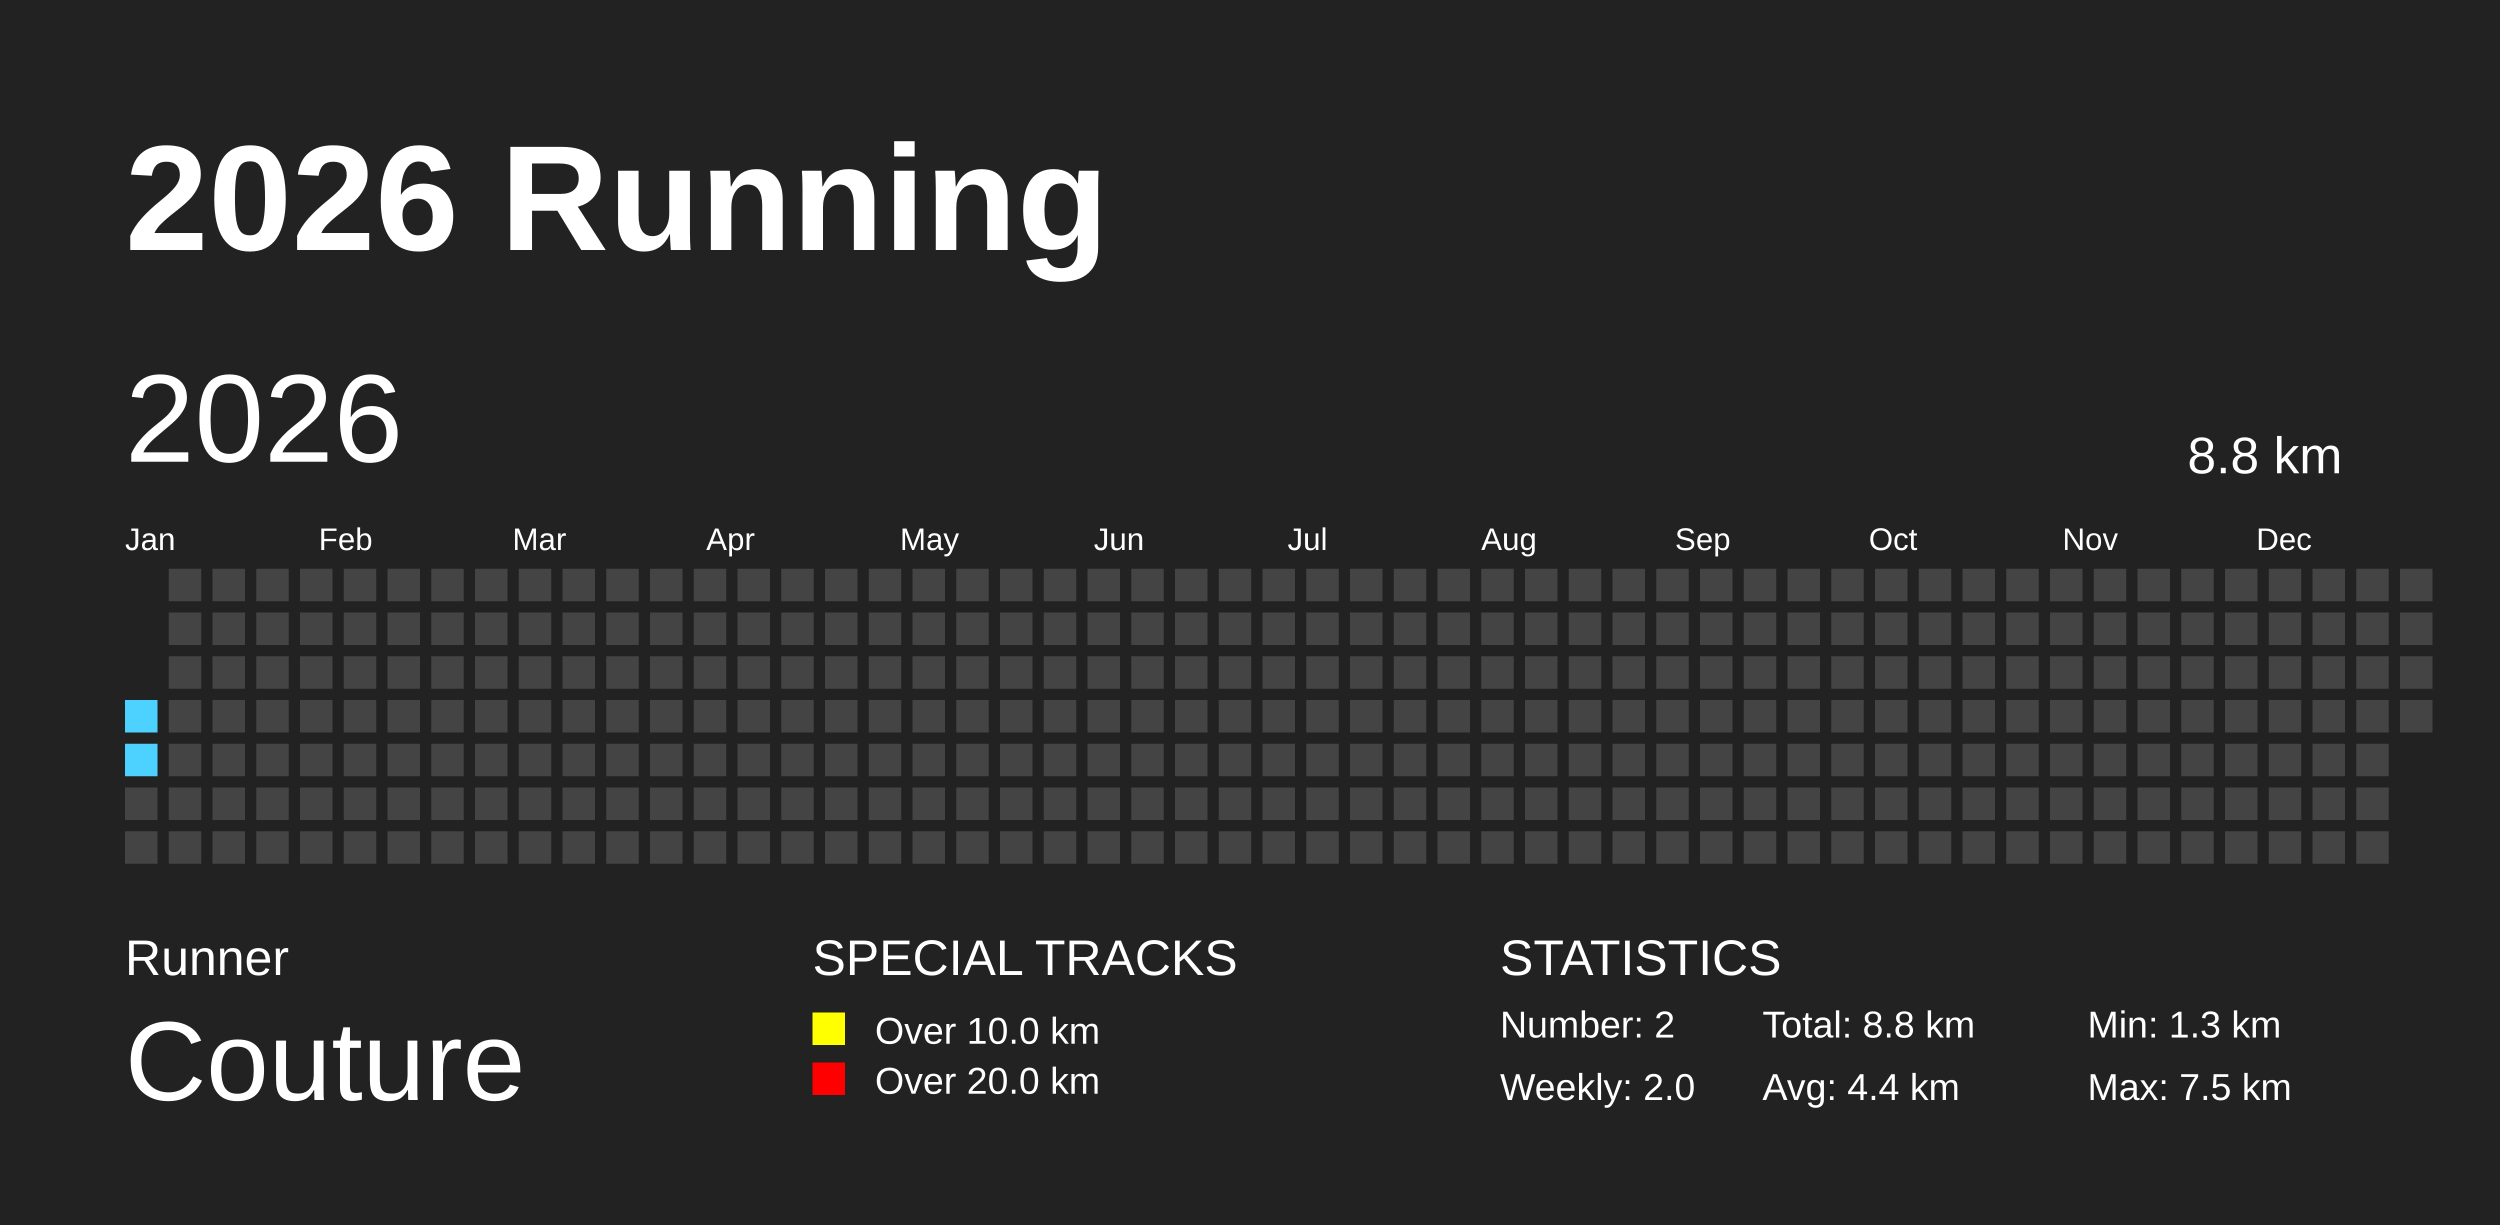
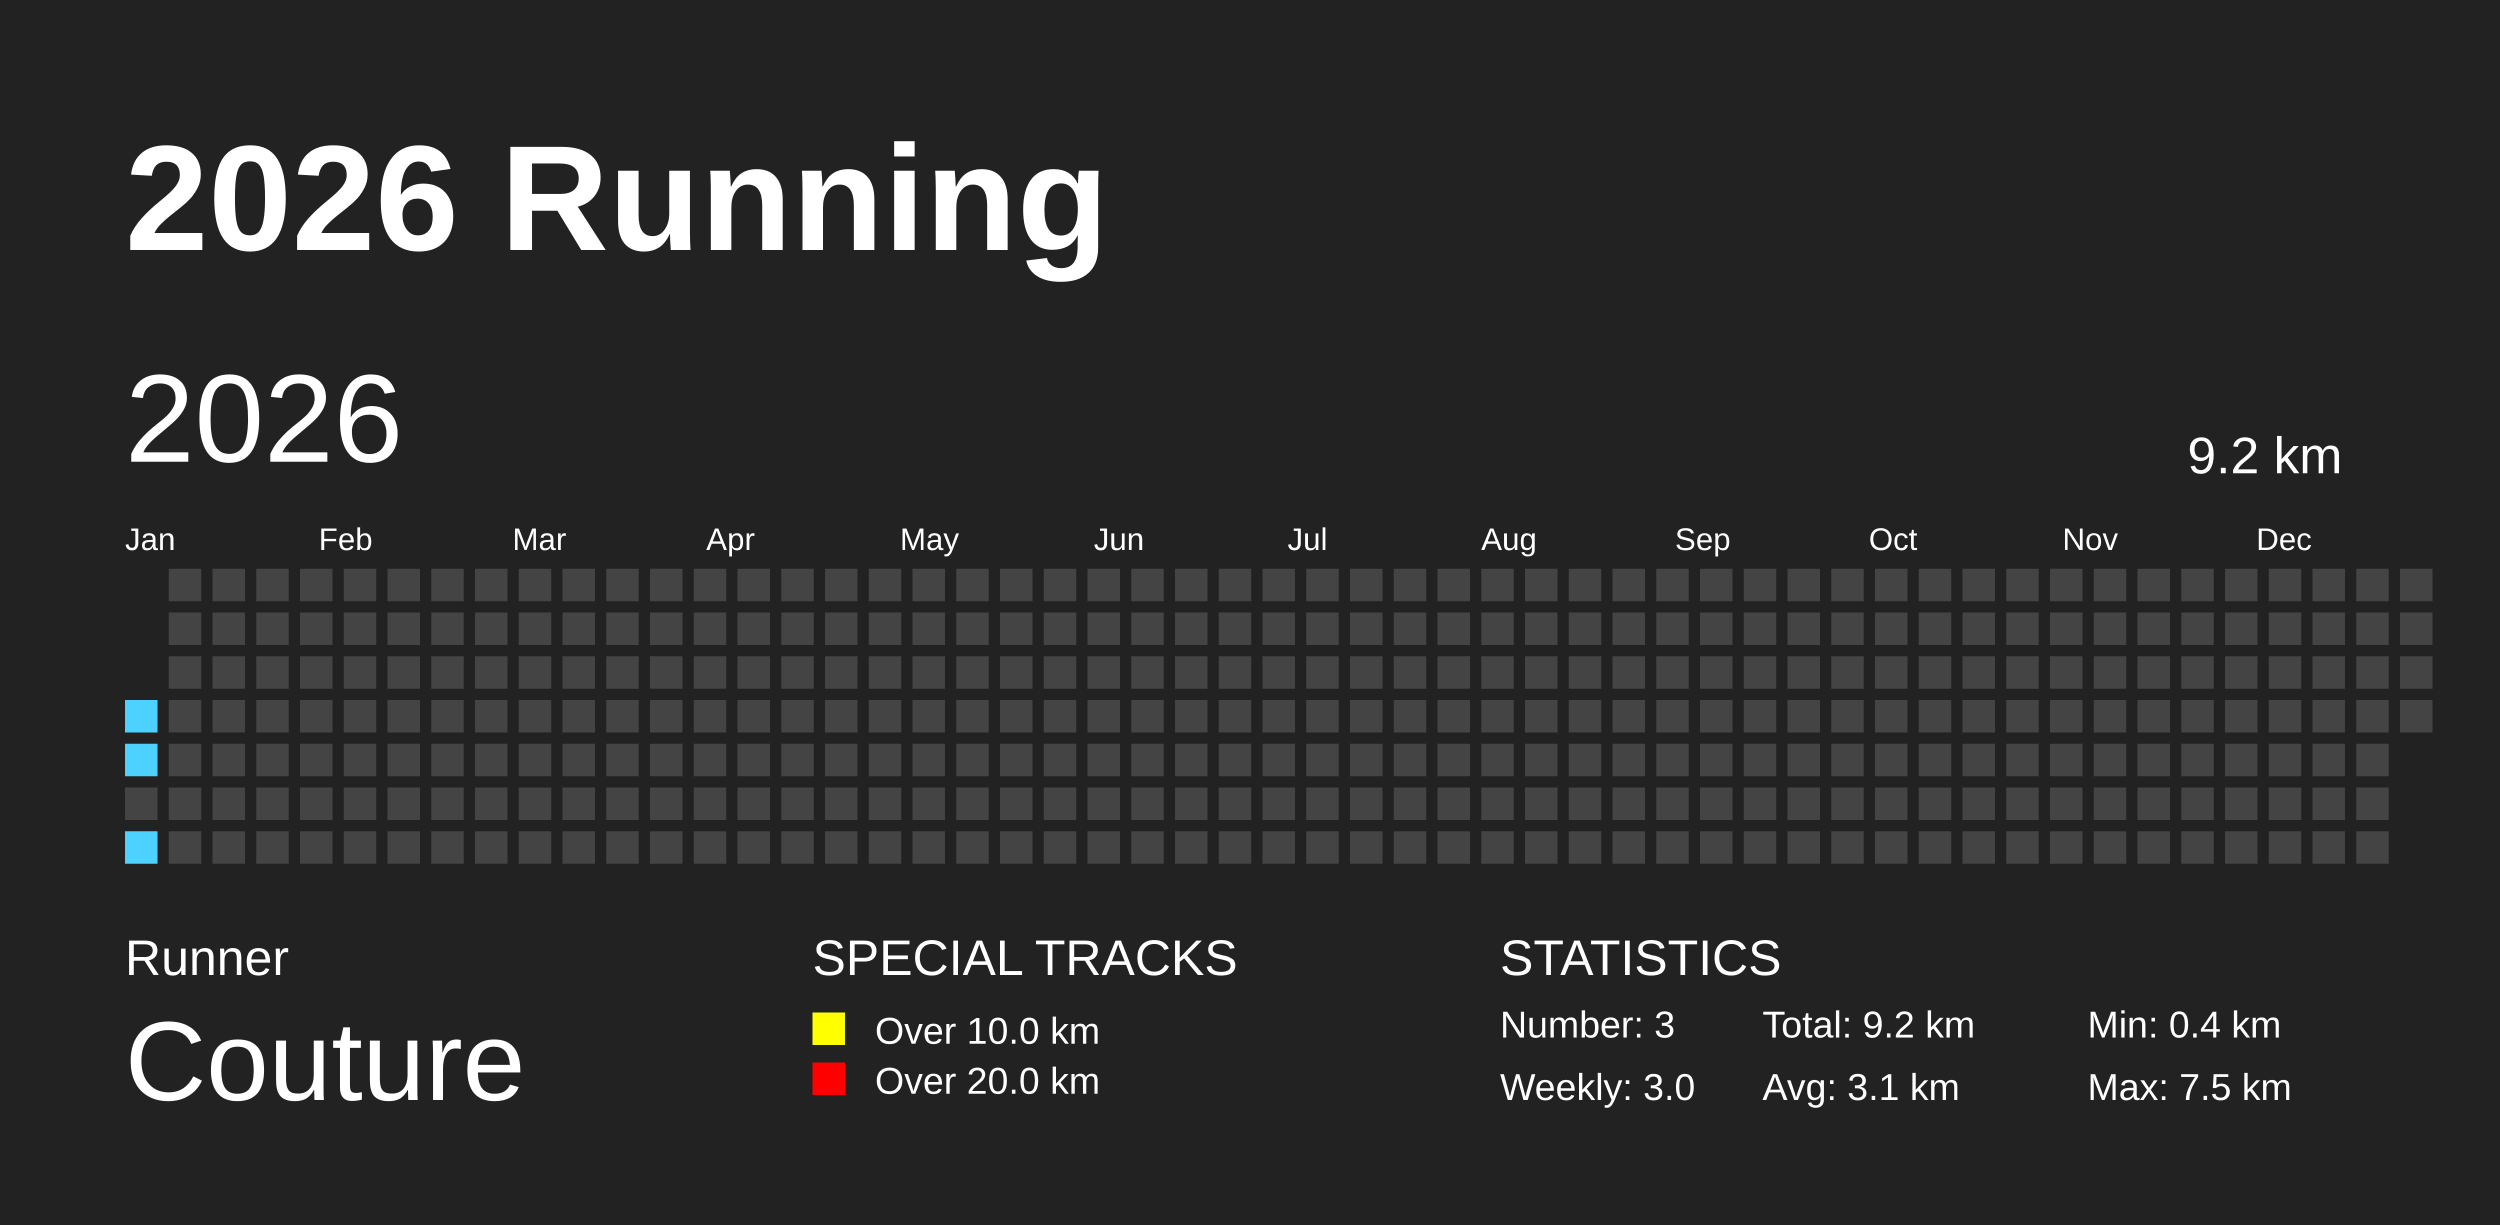
<svg xmlns="http://www.w3.org/2000/svg" baseProfile="full" height="98mm" version="1.1" viewBox="0,0,200,98" width="200mm">
  <defs />
  <rect fill="#222222" height="98" width="200" x="0" y="0" />
  <text fill="#FFFFFF" style="font-size:12px; font-family:Arial; font-weight:bold;" x="10" y="20">2026 Running</text>
  <text fill="#FFFFFF" style="font-size:4px; font-family:Arial" x="10" y="78">Runner</text>
  <text fill="#FFFFFF" style="font-size:9px; font-family:Arial" x="10" y="88">Couture</text>
  <text fill="#FFFFFF" style="font-size:4px; font-family:Arial" x="65" y="78">SPECIAL TRACKS</text>
  <rect fill="yellow" height="2.6" width="2.6" x="65" y="81" />
  <text fill="#FFFFFF" style="font-size:3px; font-family:Arial" x="70" y="83.5">Over 10.0 km</text>
  <rect fill="red" height="2.6" width="2.6" x="65" y="85" />
  <text fill="#FFFFFF" style="font-size:3px; font-family:Arial" x="70" y="87.5">Over 20.0 km</text>
  <text fill="#FFFFFF" style="font-size:4px; font-family:Arial" x="120" y="78">STATISTICS</text>
-   <text fill="#FFFFFF" style="font-size:3px; font-family:Arial" x="120" y="83">Number: 2</text>
-   <text fill="#FFFFFF" style="font-size:3px; font-family:Arial" x="120" y="88">Weekly: 2.0</text>
-   <text fill="#FFFFFF" style="font-size:3px; font-family:Arial" x="141" y="83">Total: 8.8 km</text>
-   <text fill="#FFFFFF" style="font-size:3px; font-family:Arial" x="141" y="88">Avg: 4.4 km</text>
-   <text fill="#FFFFFF" style="font-size:3px; font-family:Arial" x="167" y="83">Min: 1.3 km</text>
+   <text fill="#FFFFFF" style="font-size:3px; font-family:Arial" x="120" y="83">Number: 3</text>
+   <text fill="#FFFFFF" style="font-size:3px; font-family:Arial" x="120" y="88">Weekly: 3.0</text>
+   <text fill="#FFFFFF" style="font-size:3px; font-family:Arial" x="141" y="83">Total: 9.2 km</text>
+   <text fill="#FFFFFF" style="font-size:3px; font-family:Arial" x="141" y="88">Avg: 3.1 km</text>
+   <text fill="#FFFFFF" style="font-size:3px; font-family:Arial" x="167" y="83">Min: 0.4 km</text>
  <text fill="#FFFFFF" style="font-size:3px; font-family:Arial" x="167" y="88">Max: 7.5 km</text>
  <text dominant-baseline="hanging" fill="#FFFFFF" style="font-size:10.0px; font-family:Arial;" x="10" y="30">2026</text>
-   <text dominant-baseline="hanging" fill="#FFFFFF" style="font-size:4.125px; font-family:Arial;" x="175" y="35">8.8 km</text>
+   <text dominant-baseline="hanging" fill="#FFFFFF" style="font-size:4.125px; font-family:Arial;" x="175" y="35">9.2 km</text>
  <text fill="#FFFFFF" style="font-size:2.5px; font-family:Arial" x="10.0" y="44">Jan</text>
  <text fill="#FFFFFF" style="font-size:2.5px; font-family:Arial" x="25.5" y="44">Feb</text>
  <text fill="#FFFFFF" style="font-size:2.5px; font-family:Arial" x="41.0" y="44">Mar</text>
  <text fill="#FFFFFF" style="font-size:2.5px; font-family:Arial" x="56.5" y="44">Apr</text>
  <text fill="#FFFFFF" style="font-size:2.5px; font-family:Arial" x="72.0" y="44">May</text>
  <text fill="#FFFFFF" style="font-size:2.5px; font-family:Arial" x="87.5" y="44">Jun</text>
  <text fill="#FFFFFF" style="font-size:2.5px; font-family:Arial" x="103.0" y="44">Jul</text>
  <text fill="#FFFFFF" style="font-size:2.5px; font-family:Arial" x="118.5" y="44">Aug</text>
  <text fill="#FFFFFF" style="font-size:2.5px; font-family:Arial" x="134.0" y="44">Sep</text>
  <text fill="#FFFFFF" style="font-size:2.5px; font-family:Arial" x="149.5" y="44">Oct</text>
  <text fill="#FFFFFF" style="font-size:2.5px; font-family:Arial" x="165.0" y="44">Nov</text>
  <text fill="#FFFFFF" style="font-size:2.5px; font-family:Arial" x="180.5" y="44">Dec</text>
  <rect fill="#4DD2FF" height="2.6" width="2.6" x="10.0" y="56.0" />
  <rect fill="#4DD2FF" height="2.6" width="2.6" x="10.0" y="59.5" />
  <rect fill="#444444" height="2.6" width="2.6" x="10.0" y="63.0" />
-   <rect fill="#444444" height="2.6" width="2.6" x="10.0" y="66.5" />
+   <rect fill="#4DD2FF" height="2.6" width="2.6" x="10.0" y="66.5" />
  <rect fill="#444444" height="2.6" width="2.6" x="13.5" y="45.5" />
  <rect fill="#444444" height="2.6" width="2.6" x="13.5" y="49.0" />
  <rect fill="#444444" height="2.6" width="2.6" x="13.5" y="52.5" />
  <rect fill="#444444" height="2.6" width="2.6" x="13.5" y="56.0" />
  <rect fill="#444444" height="2.6" width="2.6" x="13.5" y="59.5" />
  <rect fill="#444444" height="2.6" width="2.6" x="13.5" y="63.0" />
  <rect fill="#444444" height="2.6" width="2.6" x="13.5" y="66.5" />
  <rect fill="#444444" height="2.6" width="2.6" x="17.0" y="45.5" />
  <rect fill="#444444" height="2.6" width="2.6" x="17.0" y="49.0" />
  <rect fill="#444444" height="2.6" width="2.6" x="17.0" y="52.5" />
  <rect fill="#444444" height="2.6" width="2.6" x="17.0" y="56.0" />
  <rect fill="#444444" height="2.6" width="2.6" x="17.0" y="59.5" />
  <rect fill="#444444" height="2.6" width="2.6" x="17.0" y="63.0" />
  <rect fill="#444444" height="2.6" width="2.6" x="17.0" y="66.5" />
  <rect fill="#444444" height="2.6" width="2.6" x="20.5" y="45.5" />
  <rect fill="#444444" height="2.6" width="2.6" x="20.5" y="49.0" />
  <rect fill="#444444" height="2.6" width="2.6" x="20.5" y="52.5" />
  <rect fill="#444444" height="2.6" width="2.6" x="20.5" y="56.0" />
  <rect fill="#444444" height="2.6" width="2.6" x="20.5" y="59.5" />
  <rect fill="#444444" height="2.6" width="2.6" x="20.5" y="63.0" />
  <rect fill="#444444" height="2.6" width="2.6" x="20.5" y="66.5" />
  <rect fill="#444444" height="2.6" width="2.6" x="24.0" y="45.5" />
  <rect fill="#444444" height="2.6" width="2.6" x="24.0" y="49.0" />
  <rect fill="#444444" height="2.6" width="2.6" x="24.0" y="52.5" />
  <rect fill="#444444" height="2.6" width="2.6" x="24.0" y="56.0" />
  <rect fill="#444444" height="2.6" width="2.6" x="24.0" y="59.5" />
  <rect fill="#444444" height="2.6" width="2.6" x="24.0" y="63.0" />
  <rect fill="#444444" height="2.6" width="2.6" x="24.0" y="66.5" />
  <rect fill="#444444" height="2.6" width="2.6" x="27.5" y="45.5" />
  <rect fill="#444444" height="2.6" width="2.6" x="27.5" y="49.0" />
  <rect fill="#444444" height="2.6" width="2.6" x="27.5" y="52.5" />
  <rect fill="#444444" height="2.6" width="2.6" x="27.5" y="56.0" />
  <rect fill="#444444" height="2.6" width="2.6" x="27.5" y="59.5" />
  <rect fill="#444444" height="2.6" width="2.6" x="27.5" y="63.0" />
  <rect fill="#444444" height="2.6" width="2.6" x="27.5" y="66.5" />
  <rect fill="#444444" height="2.6" width="2.6" x="31.0" y="45.5" />
  <rect fill="#444444" height="2.6" width="2.6" x="31.0" y="49.0" />
  <rect fill="#444444" height="2.6" width="2.6" x="31.0" y="52.5" />
  <rect fill="#444444" height="2.6" width="2.6" x="31.0" y="56.0" />
  <rect fill="#444444" height="2.6" width="2.6" x="31.0" y="59.5" />
  <rect fill="#444444" height="2.6" width="2.6" x="31.0" y="63.0" />
  <rect fill="#444444" height="2.6" width="2.6" x="31.0" y="66.5" />
  <rect fill="#444444" height="2.6" width="2.6" x="34.5" y="45.5" />
  <rect fill="#444444" height="2.6" width="2.6" x="34.5" y="49.0" />
  <rect fill="#444444" height="2.6" width="2.6" x="34.5" y="52.5" />
  <rect fill="#444444" height="2.6" width="2.6" x="34.5" y="56.0" />
  <rect fill="#444444" height="2.6" width="2.6" x="34.5" y="59.5" />
  <rect fill="#444444" height="2.6" width="2.6" x="34.5" y="63.0" />
  <rect fill="#444444" height="2.6" width="2.6" x="34.5" y="66.5" />
  <rect fill="#444444" height="2.6" width="2.6" x="38.0" y="45.5" />
  <rect fill="#444444" height="2.6" width="2.6" x="38.0" y="49.0" />
  <rect fill="#444444" height="2.6" width="2.6" x="38.0" y="52.5" />
  <rect fill="#444444" height="2.6" width="2.6" x="38.0" y="56.0" />
  <rect fill="#444444" height="2.6" width="2.6" x="38.0" y="59.5" />
  <rect fill="#444444" height="2.6" width="2.6" x="38.0" y="63.0" />
  <rect fill="#444444" height="2.6" width="2.6" x="38.0" y="66.5" />
  <rect fill="#444444" height="2.6" width="2.6" x="41.5" y="45.5" />
  <rect fill="#444444" height="2.6" width="2.6" x="41.5" y="49.0" />
  <rect fill="#444444" height="2.6" width="2.6" x="41.5" y="52.5" />
  <rect fill="#444444" height="2.6" width="2.6" x="41.5" y="56.0" />
  <rect fill="#444444" height="2.6" width="2.6" x="41.5" y="59.5" />
  <rect fill="#444444" height="2.6" width="2.6" x="41.5" y="63.0" />
  <rect fill="#444444" height="2.6" width="2.6" x="41.5" y="66.5" />
  <rect fill="#444444" height="2.6" width="2.6" x="45.0" y="45.5" />
  <rect fill="#444444" height="2.6" width="2.6" x="45.0" y="49.0" />
  <rect fill="#444444" height="2.6" width="2.6" x="45.0" y="52.5" />
  <rect fill="#444444" height="2.6" width="2.6" x="45.0" y="56.0" />
  <rect fill="#444444" height="2.6" width="2.6" x="45.0" y="59.5" />
  <rect fill="#444444" height="2.6" width="2.6" x="45.0" y="63.0" />
  <rect fill="#444444" height="2.6" width="2.6" x="45.0" y="66.5" />
  <rect fill="#444444" height="2.6" width="2.6" x="48.5" y="45.5" />
  <rect fill="#444444" height="2.6" width="2.6" x="48.5" y="49.0" />
  <rect fill="#444444" height="2.6" width="2.6" x="48.5" y="52.5" />
  <rect fill="#444444" height="2.6" width="2.6" x="48.5" y="56.0" />
  <rect fill="#444444" height="2.6" width="2.6" x="48.5" y="59.5" />
  <rect fill="#444444" height="2.6" width="2.6" x="48.5" y="63.0" />
  <rect fill="#444444" height="2.6" width="2.6" x="48.5" y="66.5" />
  <rect fill="#444444" height="2.6" width="2.6" x="52.0" y="45.5" />
  <rect fill="#444444" height="2.6" width="2.6" x="52.0" y="49.0" />
  <rect fill="#444444" height="2.6" width="2.6" x="52.0" y="52.5" />
  <rect fill="#444444" height="2.6" width="2.6" x="52.0" y="56.0" />
  <rect fill="#444444" height="2.6" width="2.6" x="52.0" y="59.5" />
  <rect fill="#444444" height="2.6" width="2.6" x="52.0" y="63.0" />
  <rect fill="#444444" height="2.6" width="2.6" x="52.0" y="66.5" />
  <rect fill="#444444" height="2.6" width="2.6" x="55.5" y="45.5" />
  <rect fill="#444444" height="2.6" width="2.6" x="55.5" y="49.0" />
  <rect fill="#444444" height="2.6" width="2.6" x="55.5" y="52.5" />
  <rect fill="#444444" height="2.6" width="2.6" x="55.5" y="56.0" />
  <rect fill="#444444" height="2.6" width="2.6" x="55.5" y="59.5" />
  <rect fill="#444444" height="2.6" width="2.6" x="55.5" y="63.0" />
  <rect fill="#444444" height="2.6" width="2.6" x="55.5" y="66.5" />
  <rect fill="#444444" height="2.6" width="2.6" x="59.0" y="45.5" />
  <rect fill="#444444" height="2.6" width="2.6" x="59.0" y="49.0" />
  <rect fill="#444444" height="2.6" width="2.6" x="59.0" y="52.5" />
  <rect fill="#444444" height="2.6" width="2.6" x="59.0" y="56.0" />
  <rect fill="#444444" height="2.6" width="2.6" x="59.0" y="59.5" />
  <rect fill="#444444" height="2.6" width="2.6" x="59.0" y="63.0" />
  <rect fill="#444444" height="2.6" width="2.6" x="59.0" y="66.5" />
  <rect fill="#444444" height="2.6" width="2.6" x="62.5" y="45.5" />
  <rect fill="#444444" height="2.6" width="2.6" x="62.5" y="49.0" />
  <rect fill="#444444" height="2.6" width="2.6" x="62.5" y="52.5" />
  <rect fill="#444444" height="2.6" width="2.6" x="62.5" y="56.0" />
  <rect fill="#444444" height="2.6" width="2.6" x="62.5" y="59.5" />
  <rect fill="#444444" height="2.6" width="2.6" x="62.5" y="63.0" />
  <rect fill="#444444" height="2.6" width="2.6" x="62.5" y="66.5" />
  <rect fill="#444444" height="2.6" width="2.6" x="66.0" y="45.5" />
  <rect fill="#444444" height="2.6" width="2.6" x="66.0" y="49.0" />
  <rect fill="#444444" height="2.6" width="2.6" x="66.0" y="52.5" />
  <rect fill="#444444" height="2.6" width="2.6" x="66.0" y="56.0" />
  <rect fill="#444444" height="2.6" width="2.6" x="66.0" y="59.5" />
  <rect fill="#444444" height="2.6" width="2.6" x="66.0" y="63.0" />
  <rect fill="#444444" height="2.6" width="2.6" x="66.0" y="66.5" />
  <rect fill="#444444" height="2.6" width="2.6" x="69.5" y="45.5" />
  <rect fill="#444444" height="2.6" width="2.6" x="69.5" y="49.0" />
  <rect fill="#444444" height="2.6" width="2.6" x="69.5" y="52.5" />
  <rect fill="#444444" height="2.6" width="2.6" x="69.5" y="56.0" />
  <rect fill="#444444" height="2.6" width="2.6" x="69.5" y="59.5" />
  <rect fill="#444444" height="2.6" width="2.6" x="69.5" y="63.0" />
  <rect fill="#444444" height="2.6" width="2.6" x="69.5" y="66.5" />
  <rect fill="#444444" height="2.6" width="2.6" x="73.0" y="45.5" />
  <rect fill="#444444" height="2.6" width="2.6" x="73.0" y="49.0" />
  <rect fill="#444444" height="2.6" width="2.6" x="73.0" y="52.5" />
  <rect fill="#444444" height="2.6" width="2.6" x="73.0" y="56.0" />
  <rect fill="#444444" height="2.6" width="2.6" x="73.0" y="59.5" />
  <rect fill="#444444" height="2.6" width="2.6" x="73.0" y="63.0" />
  <rect fill="#444444" height="2.6" width="2.6" x="73.0" y="66.5" />
  <rect fill="#444444" height="2.6" width="2.6" x="76.5" y="45.5" />
  <rect fill="#444444" height="2.6" width="2.6" x="76.5" y="49.0" />
  <rect fill="#444444" height="2.6" width="2.6" x="76.5" y="52.5" />
  <rect fill="#444444" height="2.6" width="2.6" x="76.5" y="56.0" />
  <rect fill="#444444" height="2.6" width="2.6" x="76.5" y="59.5" />
  <rect fill="#444444" height="2.6" width="2.6" x="76.5" y="63.0" />
  <rect fill="#444444" height="2.6" width="2.6" x="76.5" y="66.5" />
  <rect fill="#444444" height="2.6" width="2.6" x="80.0" y="45.5" />
  <rect fill="#444444" height="2.6" width="2.6" x="80.0" y="49.0" />
  <rect fill="#444444" height="2.6" width="2.6" x="80.0" y="52.5" />
  <rect fill="#444444" height="2.6" width="2.6" x="80.0" y="56.0" />
  <rect fill="#444444" height="2.6" width="2.6" x="80.0" y="59.5" />
  <rect fill="#444444" height="2.6" width="2.6" x="80.0" y="63.0" />
  <rect fill="#444444" height="2.6" width="2.6" x="80.0" y="66.5" />
  <rect fill="#444444" height="2.6" width="2.6" x="83.5" y="45.5" />
  <rect fill="#444444" height="2.6" width="2.6" x="83.5" y="49.0" />
  <rect fill="#444444" height="2.6" width="2.6" x="83.5" y="52.5" />
  <rect fill="#444444" height="2.6" width="2.6" x="83.5" y="56.0" />
  <rect fill="#444444" height="2.6" width="2.6" x="83.5" y="59.5" />
  <rect fill="#444444" height="2.6" width="2.6" x="83.5" y="63.0" />
  <rect fill="#444444" height="2.6" width="2.6" x="83.5" y="66.5" />
  <rect fill="#444444" height="2.6" width="2.6" x="87.0" y="45.5" />
  <rect fill="#444444" height="2.6" width="2.6" x="87.0" y="49.0" />
  <rect fill="#444444" height="2.6" width="2.6" x="87.0" y="52.5" />
  <rect fill="#444444" height="2.6" width="2.6" x="87.0" y="56.0" />
  <rect fill="#444444" height="2.6" width="2.6" x="87.0" y="59.5" />
  <rect fill="#444444" height="2.6" width="2.6" x="87.0" y="63.0" />
  <rect fill="#444444" height="2.6" width="2.6" x="87.0" y="66.5" />
  <rect fill="#444444" height="2.6" width="2.6" x="90.5" y="45.5" />
  <rect fill="#444444" height="2.6" width="2.6" x="90.5" y="49.0" />
  <rect fill="#444444" height="2.6" width="2.6" x="90.5" y="52.5" />
  <rect fill="#444444" height="2.6" width="2.6" x="90.5" y="56.0" />
  <rect fill="#444444" height="2.6" width="2.6" x="90.5" y="59.5" />
  <rect fill="#444444" height="2.6" width="2.6" x="90.5" y="63.0" />
  <rect fill="#444444" height="2.6" width="2.6" x="90.5" y="66.5" />
  <rect fill="#444444" height="2.6" width="2.6" x="94.0" y="45.5" />
  <rect fill="#444444" height="2.6" width="2.6" x="94.0" y="49.0" />
  <rect fill="#444444" height="2.6" width="2.6" x="94.0" y="52.5" />
  <rect fill="#444444" height="2.6" width="2.6" x="94.0" y="56.0" />
  <rect fill="#444444" height="2.6" width="2.6" x="94.0" y="59.5" />
  <rect fill="#444444" height="2.6" width="2.6" x="94.0" y="63.0" />
  <rect fill="#444444" height="2.6" width="2.6" x="94.0" y="66.5" />
  <rect fill="#444444" height="2.6" width="2.6" x="97.5" y="45.5" />
  <rect fill="#444444" height="2.6" width="2.6" x="97.5" y="49.0" />
  <rect fill="#444444" height="2.6" width="2.6" x="97.5" y="52.5" />
  <rect fill="#444444" height="2.6" width="2.6" x="97.5" y="56.0" />
  <rect fill="#444444" height="2.6" width="2.6" x="97.5" y="59.5" />
  <rect fill="#444444" height="2.6" width="2.6" x="97.5" y="63.0" />
  <rect fill="#444444" height="2.6" width="2.6" x="97.5" y="66.5" />
  <rect fill="#444444" height="2.6" width="2.6" x="101.0" y="45.5" />
  <rect fill="#444444" height="2.6" width="2.6" x="101.0" y="49.0" />
  <rect fill="#444444" height="2.6" width="2.6" x="101.0" y="52.5" />
  <rect fill="#444444" height="2.6" width="2.6" x="101.0" y="56.0" />
  <rect fill="#444444" height="2.6" width="2.6" x="101.0" y="59.5" />
  <rect fill="#444444" height="2.6" width="2.6" x="101.0" y="63.0" />
  <rect fill="#444444" height="2.6" width="2.6" x="101.0" y="66.5" />
  <rect fill="#444444" height="2.6" width="2.6" x="104.5" y="45.5" />
  <rect fill="#444444" height="2.6" width="2.6" x="104.5" y="49.0" />
  <rect fill="#444444" height="2.6" width="2.6" x="104.5" y="52.5" />
  <rect fill="#444444" height="2.6" width="2.6" x="104.5" y="56.0" />
  <rect fill="#444444" height="2.6" width="2.6" x="104.5" y="59.5" />
  <rect fill="#444444" height="2.6" width="2.6" x="104.5" y="63.0" />
  <rect fill="#444444" height="2.6" width="2.6" x="104.5" y="66.5" />
  <rect fill="#444444" height="2.6" width="2.6" x="108.0" y="45.5" />
  <rect fill="#444444" height="2.6" width="2.6" x="108.0" y="49.0" />
  <rect fill="#444444" height="2.6" width="2.6" x="108.0" y="52.5" />
  <rect fill="#444444" height="2.6" width="2.6" x="108.0" y="56.0" />
  <rect fill="#444444" height="2.6" width="2.6" x="108.0" y="59.5" />
  <rect fill="#444444" height="2.6" width="2.6" x="108.0" y="63.0" />
  <rect fill="#444444" height="2.6" width="2.6" x="108.0" y="66.5" />
  <rect fill="#444444" height="2.6" width="2.6" x="111.5" y="45.5" />
  <rect fill="#444444" height="2.6" width="2.6" x="111.5" y="49.0" />
  <rect fill="#444444" height="2.6" width="2.6" x="111.5" y="52.5" />
  <rect fill="#444444" height="2.6" width="2.6" x="111.5" y="56.0" />
  <rect fill="#444444" height="2.6" width="2.6" x="111.5" y="59.5" />
  <rect fill="#444444" height="2.6" width="2.6" x="111.5" y="63.0" />
  <rect fill="#444444" height="2.6" width="2.6" x="111.5" y="66.5" />
  <rect fill="#444444" height="2.6" width="2.6" x="115.0" y="45.5" />
  <rect fill="#444444" height="2.6" width="2.6" x="115.0" y="49.0" />
  <rect fill="#444444" height="2.6" width="2.6" x="115.0" y="52.5" />
  <rect fill="#444444" height="2.6" width="2.6" x="115.0" y="56.0" />
  <rect fill="#444444" height="2.6" width="2.6" x="115.0" y="59.5" />
  <rect fill="#444444" height="2.6" width="2.6" x="115.0" y="63.0" />
  <rect fill="#444444" height="2.6" width="2.6" x="115.0" y="66.5" />
  <rect fill="#444444" height="2.6" width="2.6" x="118.5" y="45.5" />
  <rect fill="#444444" height="2.6" width="2.6" x="118.5" y="49.0" />
  <rect fill="#444444" height="2.6" width="2.6" x="118.5" y="52.5" />
  <rect fill="#444444" height="2.6" width="2.6" x="118.5" y="56.0" />
  <rect fill="#444444" height="2.6" width="2.6" x="118.5" y="59.5" />
  <rect fill="#444444" height="2.6" width="2.6" x="118.5" y="63.0" />
  <rect fill="#444444" height="2.6" width="2.6" x="118.5" y="66.5" />
  <rect fill="#444444" height="2.6" width="2.6" x="122.0" y="45.5" />
  <rect fill="#444444" height="2.6" width="2.6" x="122.0" y="49.0" />
  <rect fill="#444444" height="2.6" width="2.6" x="122.0" y="52.5" />
  <rect fill="#444444" height="2.6" width="2.6" x="122.0" y="56.0" />
  <rect fill="#444444" height="2.6" width="2.6" x="122.0" y="59.5" />
  <rect fill="#444444" height="2.6" width="2.6" x="122.0" y="63.0" />
  <rect fill="#444444" height="2.6" width="2.6" x="122.0" y="66.5" />
  <rect fill="#444444" height="2.6" width="2.6" x="125.5" y="45.5" />
  <rect fill="#444444" height="2.6" width="2.6" x="125.5" y="49.0" />
  <rect fill="#444444" height="2.6" width="2.6" x="125.5" y="52.5" />
  <rect fill="#444444" height="2.6" width="2.6" x="125.5" y="56.0" />
  <rect fill="#444444" height="2.6" width="2.6" x="125.5" y="59.5" />
  <rect fill="#444444" height="2.6" width="2.6" x="125.5" y="63.0" />
  <rect fill="#444444" height="2.6" width="2.6" x="125.5" y="66.5" />
  <rect fill="#444444" height="2.6" width="2.6" x="129.0" y="45.5" />
  <rect fill="#444444" height="2.6" width="2.6" x="129.0" y="49.0" />
  <rect fill="#444444" height="2.6" width="2.6" x="129.0" y="52.5" />
  <rect fill="#444444" height="2.6" width="2.6" x="129.0" y="56.0" />
  <rect fill="#444444" height="2.6" width="2.6" x="129.0" y="59.5" />
  <rect fill="#444444" height="2.6" width="2.6" x="129.0" y="63.0" />
  <rect fill="#444444" height="2.6" width="2.6" x="129.0" y="66.5" />
  <rect fill="#444444" height="2.6" width="2.6" x="132.5" y="45.5" />
  <rect fill="#444444" height="2.6" width="2.6" x="132.5" y="49.0" />
  <rect fill="#444444" height="2.6" width="2.6" x="132.5" y="52.5" />
  <rect fill="#444444" height="2.6" width="2.6" x="132.5" y="56.0" />
  <rect fill="#444444" height="2.6" width="2.6" x="132.5" y="59.5" />
  <rect fill="#444444" height="2.6" width="2.6" x="132.5" y="63.0" />
  <rect fill="#444444" height="2.6" width="2.6" x="132.5" y="66.5" />
  <rect fill="#444444" height="2.6" width="2.6" x="136.0" y="45.5" />
  <rect fill="#444444" height="2.6" width="2.6" x="136.0" y="49.0" />
  <rect fill="#444444" height="2.6" width="2.6" x="136.0" y="52.5" />
  <rect fill="#444444" height="2.6" width="2.6" x="136.0" y="56.0" />
  <rect fill="#444444" height="2.6" width="2.6" x="136.0" y="59.5" />
  <rect fill="#444444" height="2.6" width="2.6" x="136.0" y="63.0" />
  <rect fill="#444444" height="2.6" width="2.6" x="136.0" y="66.5" />
  <rect fill="#444444" height="2.6" width="2.6" x="139.5" y="45.5" />
  <rect fill="#444444" height="2.6" width="2.6" x="139.5" y="49.0" />
  <rect fill="#444444" height="2.6" width="2.6" x="139.5" y="52.5" />
  <rect fill="#444444" height="2.6" width="2.6" x="139.5" y="56.0" />
  <rect fill="#444444" height="2.6" width="2.6" x="139.5" y="59.5" />
  <rect fill="#444444" height="2.6" width="2.6" x="139.5" y="63.0" />
  <rect fill="#444444" height="2.6" width="2.6" x="139.5" y="66.5" />
  <rect fill="#444444" height="2.6" width="2.6" x="143.0" y="45.5" />
  <rect fill="#444444" height="2.6" width="2.6" x="143.0" y="49.0" />
  <rect fill="#444444" height="2.6" width="2.6" x="143.0" y="52.5" />
  <rect fill="#444444" height="2.6" width="2.6" x="143.0" y="56.0" />
  <rect fill="#444444" height="2.6" width="2.6" x="143.0" y="59.5" />
  <rect fill="#444444" height="2.6" width="2.6" x="143.0" y="63.0" />
  <rect fill="#444444" height="2.6" width="2.6" x="143.0" y="66.5" />
  <rect fill="#444444" height="2.6" width="2.6" x="146.5" y="45.5" />
  <rect fill="#444444" height="2.6" width="2.6" x="146.5" y="49.0" />
  <rect fill="#444444" height="2.6" width="2.6" x="146.5" y="52.5" />
  <rect fill="#444444" height="2.6" width="2.6" x="146.5" y="56.0" />
  <rect fill="#444444" height="2.6" width="2.6" x="146.5" y="59.5" />
  <rect fill="#444444" height="2.6" width="2.6" x="146.5" y="63.0" />
  <rect fill="#444444" height="2.6" width="2.6" x="146.5" y="66.5" />
  <rect fill="#444444" height="2.6" width="2.6" x="150.0" y="45.5" />
  <rect fill="#444444" height="2.6" width="2.6" x="150.0" y="49.0" />
  <rect fill="#444444" height="2.6" width="2.6" x="150.0" y="52.5" />
  <rect fill="#444444" height="2.6" width="2.6" x="150.0" y="56.0" />
  <rect fill="#444444" height="2.6" width="2.6" x="150.0" y="59.5" />
  <rect fill="#444444" height="2.6" width="2.6" x="150.0" y="63.0" />
  <rect fill="#444444" height="2.6" width="2.6" x="150.0" y="66.5" />
  <rect fill="#444444" height="2.6" width="2.6" x="153.5" y="45.5" />
  <rect fill="#444444" height="2.6" width="2.6" x="153.5" y="49.0" />
  <rect fill="#444444" height="2.6" width="2.6" x="153.5" y="52.5" />
  <rect fill="#444444" height="2.6" width="2.6" x="153.5" y="56.0" />
  <rect fill="#444444" height="2.6" width="2.6" x="153.5" y="59.5" />
  <rect fill="#444444" height="2.6" width="2.6" x="153.5" y="63.0" />
  <rect fill="#444444" height="2.6" width="2.6" x="153.5" y="66.5" />
  <rect fill="#444444" height="2.6" width="2.6" x="157.0" y="45.5" />
  <rect fill="#444444" height="2.6" width="2.6" x="157.0" y="49.0" />
  <rect fill="#444444" height="2.6" width="2.6" x="157.0" y="52.5" />
  <rect fill="#444444" height="2.6" width="2.6" x="157.0" y="56.0" />
  <rect fill="#444444" height="2.6" width="2.6" x="157.0" y="59.5" />
  <rect fill="#444444" height="2.6" width="2.6" x="157.0" y="63.0" />
  <rect fill="#444444" height="2.6" width="2.6" x="157.0" y="66.5" />
  <rect fill="#444444" height="2.6" width="2.6" x="160.5" y="45.5" />
  <rect fill="#444444" height="2.6" width="2.6" x="160.5" y="49.0" />
  <rect fill="#444444" height="2.6" width="2.6" x="160.5" y="52.5" />
  <rect fill="#444444" height="2.6" width="2.6" x="160.5" y="56.0" />
  <rect fill="#444444" height="2.6" width="2.6" x="160.5" y="59.5" />
  <rect fill="#444444" height="2.6" width="2.6" x="160.5" y="63.0" />
  <rect fill="#444444" height="2.6" width="2.6" x="160.5" y="66.5" />
  <rect fill="#444444" height="2.6" width="2.6" x="164.0" y="45.5" />
  <rect fill="#444444" height="2.6" width="2.6" x="164.0" y="49.0" />
  <rect fill="#444444" height="2.6" width="2.6" x="164.0" y="52.5" />
  <rect fill="#444444" height="2.6" width="2.6" x="164.0" y="56.0" />
  <rect fill="#444444" height="2.6" width="2.6" x="164.0" y="59.5" />
  <rect fill="#444444" height="2.6" width="2.6" x="164.0" y="63.0" />
  <rect fill="#444444" height="2.6" width="2.6" x="164.0" y="66.5" />
  <rect fill="#444444" height="2.6" width="2.6" x="167.5" y="45.5" />
  <rect fill="#444444" height="2.6" width="2.6" x="167.5" y="49.0" />
  <rect fill="#444444" height="2.6" width="2.6" x="167.5" y="52.5" />
  <rect fill="#444444" height="2.6" width="2.6" x="167.5" y="56.0" />
  <rect fill="#444444" height="2.6" width="2.6" x="167.5" y="59.5" />
  <rect fill="#444444" height="2.6" width="2.6" x="167.5" y="63.0" />
  <rect fill="#444444" height="2.6" width="2.6" x="167.5" y="66.5" />
  <rect fill="#444444" height="2.6" width="2.6" x="171.0" y="45.5" />
  <rect fill="#444444" height="2.6" width="2.6" x="171.0" y="49.0" />
  <rect fill="#444444" height="2.6" width="2.6" x="171.0" y="52.5" />
  <rect fill="#444444" height="2.6" width="2.6" x="171.0" y="56.0" />
  <rect fill="#444444" height="2.6" width="2.6" x="171.0" y="59.5" />
  <rect fill="#444444" height="2.6" width="2.6" x="171.0" y="63.0" />
  <rect fill="#444444" height="2.6" width="2.6" x="171.0" y="66.5" />
  <rect fill="#444444" height="2.6" width="2.6" x="174.5" y="45.5" />
  <rect fill="#444444" height="2.6" width="2.6" x="174.5" y="49.0" />
  <rect fill="#444444" height="2.6" width="2.6" x="174.5" y="52.5" />
  <rect fill="#444444" height="2.6" width="2.6" x="174.5" y="56.0" />
  <rect fill="#444444" height="2.6" width="2.6" x="174.5" y="59.5" />
  <rect fill="#444444" height="2.6" width="2.6" x="174.5" y="63.0" />
  <rect fill="#444444" height="2.6" width="2.6" x="174.5" y="66.5" />
  <rect fill="#444444" height="2.6" width="2.6" x="178.0" y="45.5" />
  <rect fill="#444444" height="2.6" width="2.6" x="178.0" y="49.0" />
  <rect fill="#444444" height="2.6" width="2.6" x="178.0" y="52.5" />
  <rect fill="#444444" height="2.6" width="2.6" x="178.0" y="56.0" />
  <rect fill="#444444" height="2.6" width="2.6" x="178.0" y="59.5" />
  <rect fill="#444444" height="2.6" width="2.6" x="178.0" y="63.0" />
  <rect fill="#444444" height="2.6" width="2.6" x="178.0" y="66.5" />
  <rect fill="#444444" height="2.6" width="2.6" x="181.5" y="45.5" />
  <rect fill="#444444" height="2.6" width="2.6" x="181.5" y="49.0" />
  <rect fill="#444444" height="2.6" width="2.6" x="181.5" y="52.5" />
  <rect fill="#444444" height="2.6" width="2.6" x="181.5" y="56.0" />
  <rect fill="#444444" height="2.6" width="2.6" x="181.5" y="59.5" />
  <rect fill="#444444" height="2.6" width="2.6" x="181.5" y="63.0" />
  <rect fill="#444444" height="2.6" width="2.6" x="181.5" y="66.5" />
  <rect fill="#444444" height="2.6" width="2.6" x="185.0" y="45.5" />
  <rect fill="#444444" height="2.6" width="2.6" x="185.0" y="49.0" />
  <rect fill="#444444" height="2.6" width="2.6" x="185.0" y="52.5" />
  <rect fill="#444444" height="2.6" width="2.6" x="185.0" y="56.0" />
  <rect fill="#444444" height="2.6" width="2.6" x="185.0" y="59.5" />
  <rect fill="#444444" height="2.6" width="2.6" x="185.0" y="63.0" />
  <rect fill="#444444" height="2.6" width="2.6" x="185.0" y="66.5" />
  <rect fill="#444444" height="2.6" width="2.6" x="188.5" y="45.5" />
  <rect fill="#444444" height="2.6" width="2.6" x="188.5" y="49.0" />
  <rect fill="#444444" height="2.6" width="2.6" x="188.5" y="52.5" />
  <rect fill="#444444" height="2.6" width="2.6" x="188.5" y="56.0" />
  <rect fill="#444444" height="2.6" width="2.6" x="188.5" y="59.5" />
  <rect fill="#444444" height="2.6" width="2.6" x="188.5" y="63.0" />
  <rect fill="#444444" height="2.6" width="2.6" x="188.5" y="66.5" />
  <rect fill="#444444" height="2.6" width="2.6" x="192.0" y="45.5" />
  <rect fill="#444444" height="2.6" width="2.6" x="192.0" y="49.0" />
  <rect fill="#444444" height="2.6" width="2.6" x="192.0" y="52.5" />
  <rect fill="#444444" height="2.6" width="2.6" x="192.0" y="56.0" />
</svg>
